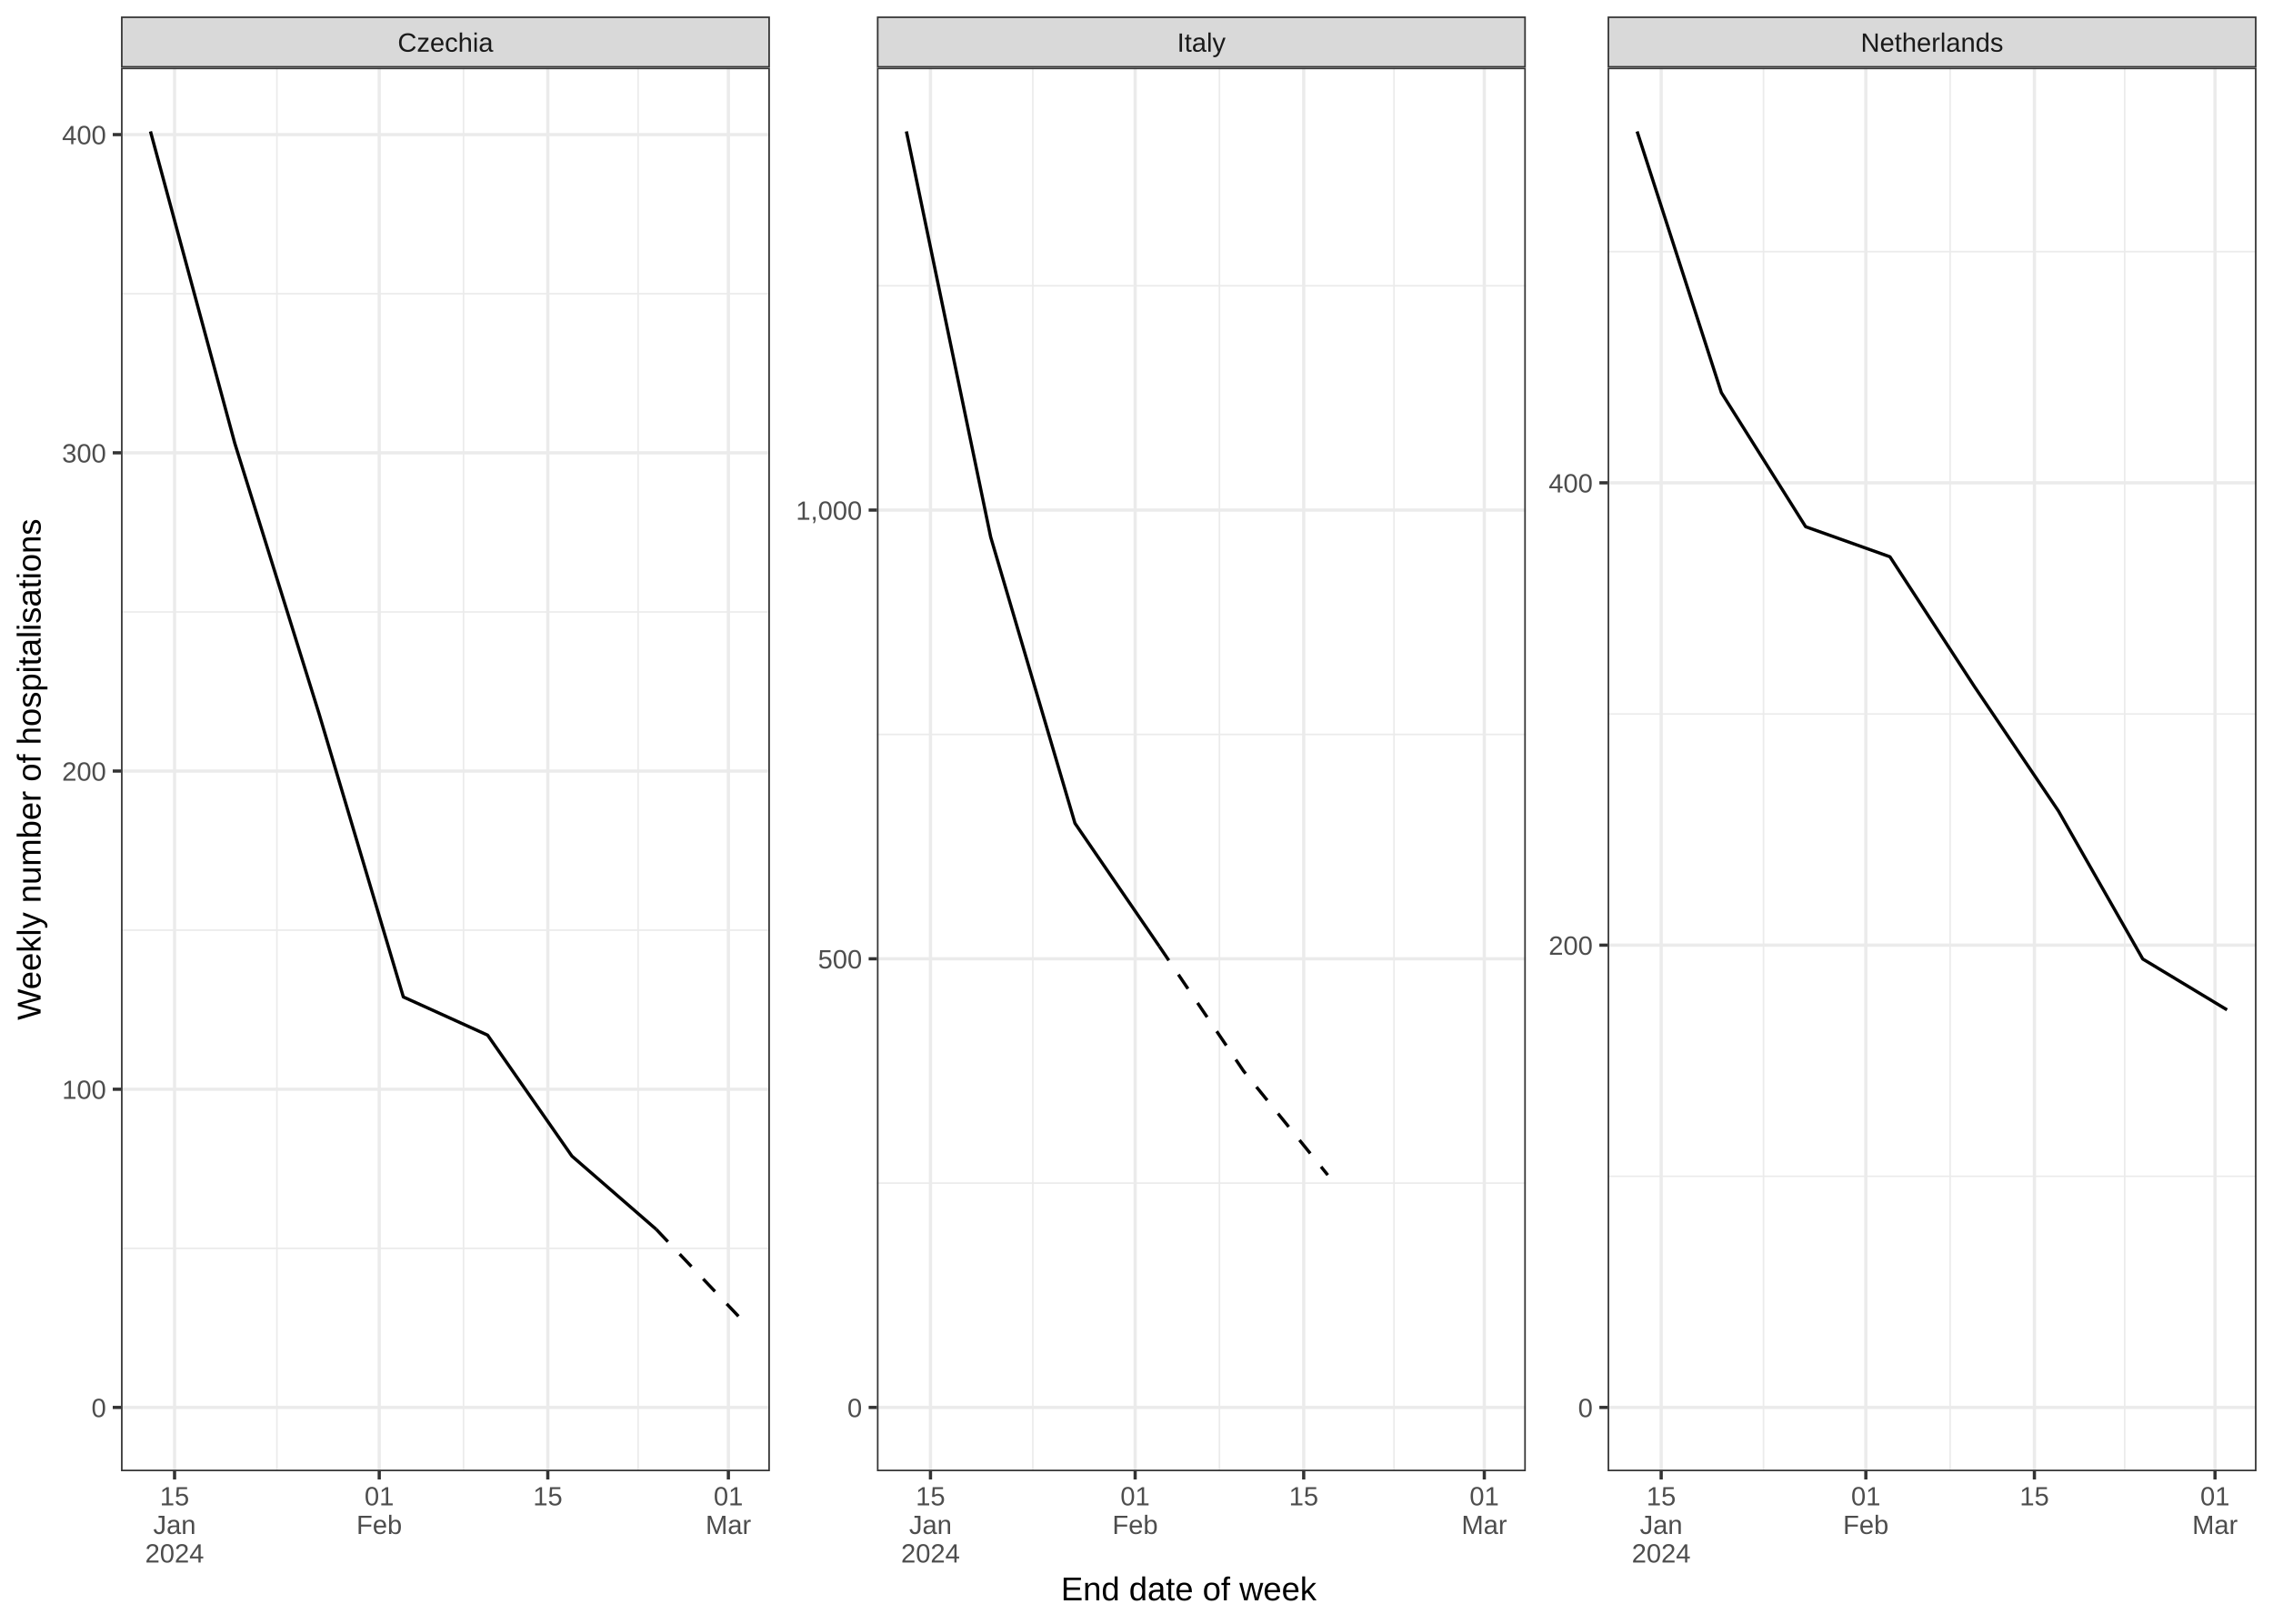
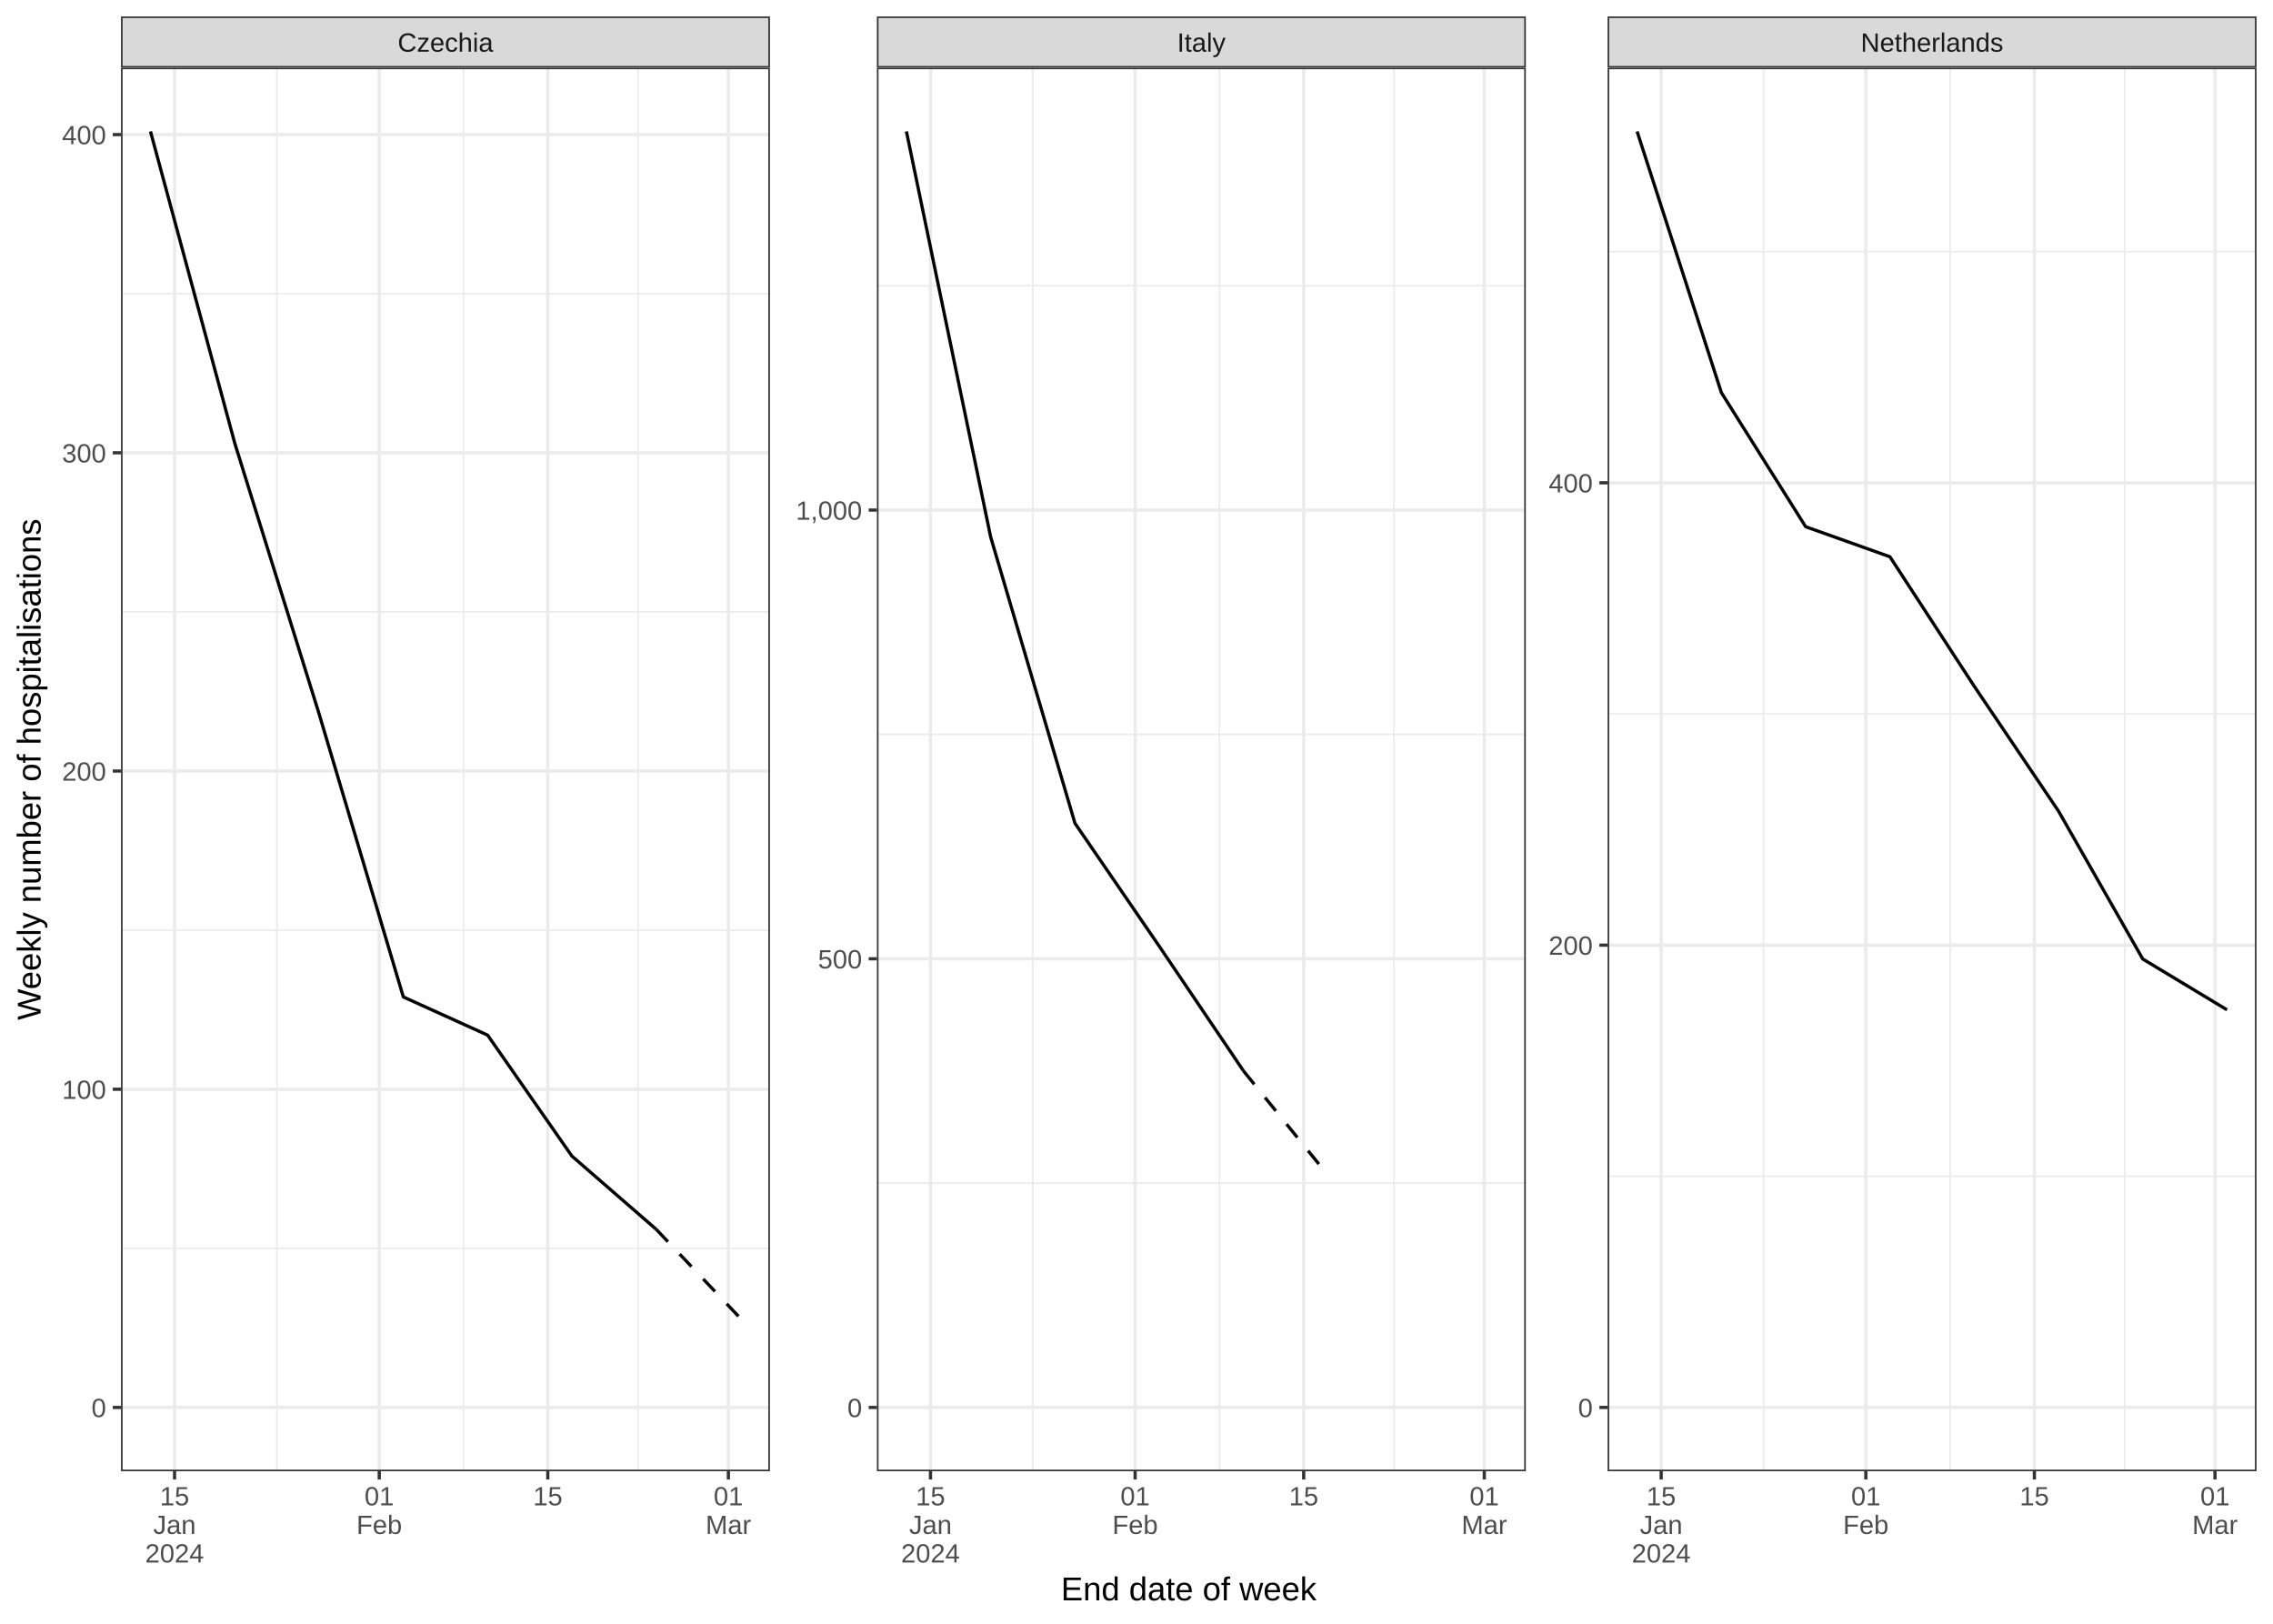
<svg xmlns="http://www.w3.org/2000/svg" class="svglite" width="756.00pt" height="540.00pt" viewBox="0 0 756.00 540.00">
  <defs>
    <style type="text/css">
    .svglite line, .svglite polyline, .svglite polygon, .svglite path, .svglite rect, .svglite circle {
      fill: none;
      stroke: #000000;
      stroke-linecap: round;
      stroke-linejoin: round;
      stroke-miterlimit: 10.00;
    }
    .svglite text {
      white-space: pre;
    }
  </style>
  </defs>
  <rect width="100%" height="100%" style="stroke: none; fill: #FFFFFF;" />
  <defs>
    <clipPath id="cpMC4wMHw3NTYuMDB8MC4wMHw1NDAuMDA=">
      <rect x="0.00" y="0.00" width="756.00" height="540.00" />
    </clipPath>
  </defs>
  <g clip-path="url(#cpMC4wMHw3NTYuMDB8MC4wMHw1NDAuMDA=)">
    <rect x="0.00" y="0.00" width="756.00" height="540.00" style="stroke-width: 1.07; stroke: #FFFFFF; fill: #FFFFFF;" />
  </g>
  <defs>
    <clipPath id="cpNDAuMjR8MjU2LjA4fDIyLjQ5fDQ4OS4yOQ==">
      <rect x="40.24" y="22.49" width="215.83" height="466.80" />
    </clipPath>
  </defs>
  <g clip-path="url(#cpNDAuMjR8MjU2LjA4fDIyLjQ5fDQ4OS4yOQ==)">
    <rect x="40.24" y="22.49" width="215.83" height="466.80" style="stroke-width: 1.07; stroke: none; fill: #FFFFFF;" />
    <polyline points="40.24,415.16 256.08,415.16 " style="stroke-width: 0.53; stroke: #EBEBEB; stroke-linecap: butt;" />
    <polyline points="40.24,309.33 256.08,309.33 " style="stroke-width: 0.53; stroke: #EBEBEB; stroke-linecap: butt;" />
    <polyline points="40.24,203.51 256.08,203.51 " style="stroke-width: 0.53; stroke: #EBEBEB; stroke-linecap: butt;" />
    <polyline points="40.24,97.68 256.08,97.68 " style="stroke-width: 0.53; stroke: #EBEBEB; stroke-linecap: butt;" />
    <polyline points="92.10,489.29 92.10,22.49 " style="stroke-width: 0.53; stroke: #EBEBEB; stroke-linecap: butt;" />
    <polyline points="154.17,489.29 154.17,22.49 " style="stroke-width: 0.53; stroke: #EBEBEB; stroke-linecap: butt;" />
    <polyline points="212.23,489.29 212.23,22.49 " style="stroke-width: 0.53; stroke: #EBEBEB; stroke-linecap: butt;" />
    <polyline points="40.24,468.07 256.08,468.07 " style="stroke-width: 1.07; stroke: #EBEBEB; stroke-linecap: butt;" />
    <polyline points="40.24,362.24 256.08,362.24 " style="stroke-width: 1.07; stroke: #EBEBEB; stroke-linecap: butt;" />
    <polyline points="40.24,256.42 256.08,256.42 " style="stroke-width: 1.07; stroke: #EBEBEB; stroke-linecap: butt;" />
    <polyline points="40.24,150.59 256.08,150.59 " style="stroke-width: 1.07; stroke: #EBEBEB; stroke-linecap: butt;" />
    <polyline points="40.24,44.77 256.08,44.77 " style="stroke-width: 1.07; stroke: #EBEBEB; stroke-linecap: butt;" />
    <polyline points="58.06,489.29 58.06,22.49 " style="stroke-width: 1.07; stroke: #EBEBEB; stroke-linecap: butt;" />
    <polyline points="126.14,489.29 126.14,22.49 " style="stroke-width: 1.07; stroke: #EBEBEB; stroke-linecap: butt;" />
    <polyline points="182.20,489.29 182.20,22.49 " style="stroke-width: 1.07; stroke: #EBEBEB; stroke-linecap: butt;" />
    <polyline points="242.26,489.29 242.26,22.49 " style="stroke-width: 1.07; stroke: #EBEBEB; stroke-linecap: butt;" />
    <polyline points="50.05,43.71 78.09,147.42 106.12,237.37 134.15,331.55 162.18,344.25 190.21,384.47 218.24,408.81 " style="stroke-width: 1.07; stroke-linecap: butt;" />
    <polyline points="218.24,408.81 246.27,438.44 " style="stroke-width: 1.07; stroke-dasharray: 5.69,5.69; stroke-linecap: butt;" />
    <rect x="40.24" y="22.49" width="215.83" height="466.80" style="stroke-width: 1.07; stroke: #333333;" />
  </g>
  <g clip-path="url(#cpMC4wMHw3NTYuMDB8MC4wMHw1NDAuMDA=)">
</g>
  <defs>
    <clipPath id="cpMjkxLjY2fDUwNy40OXwyMi40OXw0ODkuMjk=">
      <rect x="291.66" y="22.49" width="215.83" height="466.80" />
    </clipPath>
  </defs>
  <g clip-path="url(#cpMjkxLjY2fDUwNy40OXwyMi40OXw0ODkuMjk=)">
    <rect x="291.66" y="22.49" width="215.83" height="466.80" style="stroke-width: 1.07; stroke: none; fill: #FFFFFF;" />
    <polyline points="291.66,393.46 507.49,393.46 " style="stroke-width: 0.53; stroke: #EBEBEB; stroke-linecap: butt;" />
    <polyline points="291.66,244.25 507.49,244.25 " style="stroke-width: 0.53; stroke: #EBEBEB; stroke-linecap: butt;" />
    <polyline points="291.66,95.04 507.49,95.04 " style="stroke-width: 0.53; stroke: #EBEBEB; stroke-linecap: butt;" />
    <polyline points="343.52,489.29 343.52,22.49 " style="stroke-width: 0.53; stroke: #EBEBEB; stroke-linecap: butt;" />
    <polyline points="405.58,489.29 405.58,22.49 " style="stroke-width: 0.53; stroke: #EBEBEB; stroke-linecap: butt;" />
    <polyline points="463.65,489.29 463.65,22.49 " style="stroke-width: 0.53; stroke: #EBEBEB; stroke-linecap: butt;" />
    <polyline points="291.66,468.07 507.49,468.07 " style="stroke-width: 1.07; stroke: #EBEBEB; stroke-linecap: butt;" />
    <polyline points="291.66,318.86 507.49,318.86 " style="stroke-width: 1.07; stroke: #EBEBEB; stroke-linecap: butt;" />
    <polyline points="291.66,169.64 507.49,169.64 " style="stroke-width: 1.07; stroke: #EBEBEB; stroke-linecap: butt;" />
    <polyline points="309.48,489.29 309.48,22.49 " style="stroke-width: 1.07; stroke: #EBEBEB; stroke-linecap: butt;" />
    <polyline points="377.55,489.29 377.55,22.49 " style="stroke-width: 1.07; stroke: #EBEBEB; stroke-linecap: butt;" />
    <polyline points="433.61,489.29 433.61,22.49 " style="stroke-width: 1.07; stroke: #EBEBEB; stroke-linecap: butt;" />
    <polyline points="493.68,489.29 493.68,22.49 " style="stroke-width: 1.07; stroke: #EBEBEB; stroke-linecap: butt;" />
-     <polyline points="301.47,43.71 329.50,178.60 357.53,273.79 385.56,314.68 " style="stroke-width: 1.07; stroke-linecap: butt;" />
-     <polyline points="385.56,314.68 413.59,356.16 441.62,390.78 " style="stroke-width: 1.07; stroke-dasharray: 5.69,5.69; stroke-linecap: butt;" />
+     <polyline points="301.47,43.71 329.50,178.60 357.53,273.79 385.56,314.68 413.59,356.16 " style="stroke-width: 1.07; stroke-linecap: butt;" />
+     <polyline points="413.59,356.16 441.62,390.78 " style="stroke-width: 1.07; stroke-dasharray: 5.69,5.69; stroke-linecap: butt;" />
    <rect x="291.66" y="22.49" width="215.83" height="466.80" style="stroke-width: 1.07; stroke: #333333;" />
  </g>
  <g clip-path="url(#cpMC4wMHw3NTYuMDB8MC4wMHw1NDAuMDA=)">
</g>
  <defs>
    <clipPath id="cpNTM0LjY5fDc1MC41MnwyMi40OXw0ODkuMjk=">
      <rect x="534.69" y="22.49" width="215.83" height="466.80" />
    </clipPath>
  </defs>
  <g clip-path="url(#cpNTM0LjY5fDc1MC41MnwyMi40OXw0ODkuMjk=)">
    <rect x="534.69" y="22.49" width="215.83" height="466.80" style="stroke-width: 1.07; stroke: none; fill: #FFFFFF;" />
    <polyline points="534.69,391.19 750.52,391.19 " style="stroke-width: 0.53; stroke: #EBEBEB; stroke-linecap: butt;" />
    <polyline points="534.69,237.44 750.52,237.44 " style="stroke-width: 0.53; stroke: #EBEBEB; stroke-linecap: butt;" />
    <polyline points="534.69,83.68 750.52,83.68 " style="stroke-width: 0.53; stroke: #EBEBEB; stroke-linecap: butt;" />
    <polyline points="586.54,489.29 586.54,22.49 " style="stroke-width: 0.53; stroke: #EBEBEB; stroke-linecap: butt;" />
    <polyline points="648.61,489.29 648.61,22.49 " style="stroke-width: 0.53; stroke: #EBEBEB; stroke-linecap: butt;" />
    <polyline points="706.67,489.29 706.67,22.49 " style="stroke-width: 0.53; stroke: #EBEBEB; stroke-linecap: butt;" />
    <polyline points="534.69,468.07 750.52,468.07 " style="stroke-width: 1.07; stroke: #EBEBEB; stroke-linecap: butt;" />
    <polyline points="534.69,314.32 750.52,314.32 " style="stroke-width: 1.07; stroke: #EBEBEB; stroke-linecap: butt;" />
    <polyline points="534.69,160.56 750.52,160.56 " style="stroke-width: 1.07; stroke: #EBEBEB; stroke-linecap: butt;" />
    <polyline points="552.51,489.29 552.51,22.49 " style="stroke-width: 1.07; stroke: #EBEBEB; stroke-linecap: butt;" />
    <polyline points="620.58,489.29 620.58,22.49 " style="stroke-width: 1.07; stroke: #EBEBEB; stroke-linecap: butt;" />
    <polyline points="676.64,489.29 676.64,22.49 " style="stroke-width: 1.07; stroke: #EBEBEB; stroke-linecap: butt;" />
    <polyline points="736.71,489.29 736.71,22.49 " style="stroke-width: 1.07; stroke: #EBEBEB; stroke-linecap: butt;" />
    <polyline points="544.50,43.71 572.53,130.58 600.56,175.17 628.59,185.16 656.62,228.21 684.65,269.73 712.68,318.93 740.71,335.84 " style="stroke-width: 1.07; stroke-linecap: butt;" />
    <rect x="534.69" y="22.49" width="215.83" height="466.80" style="stroke-width: 1.07; stroke: #333333;" />
  </g>
  <g clip-path="url(#cpMC4wMHw3NTYuMDB8MC4wMHw1NDAuMDA=)">
</g>
  <defs>
    <clipPath id="cpNDAuMjR8MjU2LjA4fDUuNDh8MjIuNDk=">
      <rect x="40.24" y="5.48" width="215.83" height="17.01" />
    </clipPath>
  </defs>
  <g clip-path="url(#cpNDAuMjR8MjU2LjA4fDUuNDh8MjIuNDk=)">
    <rect x="40.24" y="5.48" width="215.83" height="17.01" style="stroke-width: 1.07; stroke: #333333; fill: #D9D9D9;" />
    <text x="148.16" y="17.19" text-anchor="middle" style="font-size: 8.80px;fill: #1A1A1A; font-family: &quot;Liberation Sans&quot;;" textLength="34.42px" lengthAdjust="spacingAndGlyphs">Czechia</text>
  </g>
  <g clip-path="url(#cpMC4wMHw3NTYuMDB8MC4wMHw1NDAuMDA=)">
</g>
  <defs>
    <clipPath id="cpMjkxLjY2fDUwNy40OXw1LjQ4fDIyLjQ5">
      <rect x="291.66" y="5.48" width="215.83" height="17.01" />
    </clipPath>
  </defs>
  <g clip-path="url(#cpMjkxLjY2fDUwNy40OXw1LjQ4fDIyLjQ5)">
    <rect x="291.66" y="5.48" width="215.83" height="17.01" style="stroke-width: 1.07; stroke: #333333; fill: #D9D9D9;" />
    <text x="399.58" y="17.19" text-anchor="middle" style="font-size: 8.80px;fill: #1A1A1A; font-family: &quot;Liberation Sans&quot;;" textLength="19.09px" lengthAdjust="spacingAndGlyphs">Italy</text>
  </g>
  <g clip-path="url(#cpMC4wMHw3NTYuMDB8MC4wMHw1NDAuMDA=)">
</g>
  <defs>
    <clipPath id="cpNTM0LjY5fDc1MC41Mnw1LjQ4fDIyLjQ5">
      <rect x="534.69" y="5.48" width="215.83" height="17.01" />
    </clipPath>
  </defs>
  <g clip-path="url(#cpNTM0LjY5fDc1MC41Mnw1LjQ4fDIyLjQ5)">
    <rect x="534.69" y="5.48" width="215.83" height="17.01" style="stroke-width: 1.07; stroke: #333333; fill: #D9D9D9;" />
    <text x="642.60" y="17.19" text-anchor="middle" style="font-size: 8.80px;fill: #1A1A1A; font-family: &quot;Liberation Sans&quot;;" textLength="53.63px" lengthAdjust="spacingAndGlyphs">Netherlands</text>
  </g>
  <g clip-path="url(#cpMC4wMHw3NTYuMDB8MC4wMHw1NDAuMDA=)">
    <polyline points="58.06,492.03 58.06,489.29 " style="stroke-width: 1.07; stroke: #333333; stroke-linecap: butt;" />
    <polyline points="126.14,492.03 126.14,489.29 " style="stroke-width: 1.07; stroke: #333333; stroke-linecap: butt;" />
    <polyline points="182.20,492.03 182.20,489.29 " style="stroke-width: 1.07; stroke: #333333; stroke-linecap: butt;" />
    <polyline points="242.26,492.03 242.26,489.29 " style="stroke-width: 1.07; stroke: #333333; stroke-linecap: butt;" />
    <text x="58.06" y="500.63" text-anchor="middle" style="font-size: 8.80px;fill: #4D4D4D; font-family: &quot;Liberation Sans&quot;;" textLength="11.19px" lengthAdjust="spacingAndGlyphs">15</text>
    <text x="58.06" y="510.14" text-anchor="middle" style="font-size: 8.80px;fill: #4D4D4D; font-family: &quot;Liberation Sans&quot;;" textLength="13.56px" lengthAdjust="spacingAndGlyphs">Jan</text>
    <text x="58.06" y="519.64" text-anchor="middle" style="font-size: 8.80px;fill: #4D4D4D; font-family: &quot;Liberation Sans&quot;;" textLength="22.38px" lengthAdjust="spacingAndGlyphs">2024</text>
    <text x="126.14" y="500.63" text-anchor="middle" style="font-size: 8.80px;fill: #4D4D4D; font-family: &quot;Liberation Sans&quot;;" textLength="11.19px" lengthAdjust="spacingAndGlyphs">01</text>
    <text x="126.14" y="510.14" text-anchor="middle" style="font-size: 8.80px;fill: #4D4D4D; font-family: &quot;Liberation Sans&quot;;" textLength="15.58px" lengthAdjust="spacingAndGlyphs">Feb</text>
    <text x="182.20" y="500.63" text-anchor="middle" style="font-size: 8.80px;fill: #4D4D4D; font-family: &quot;Liberation Sans&quot;;" textLength="11.19px" lengthAdjust="spacingAndGlyphs">15</text>
    <text x="242.26" y="500.63" text-anchor="middle" style="font-size: 8.80px;fill: #4D4D4D; font-family: &quot;Liberation Sans&quot;;" textLength="11.19px" lengthAdjust="spacingAndGlyphs">01</text>
    <text x="242.26" y="510.14" text-anchor="middle" style="font-size: 8.80px;fill: #4D4D4D; font-family: &quot;Liberation Sans&quot;;" textLength="16.60px" lengthAdjust="spacingAndGlyphs">Mar</text>
    <polyline points="309.48,492.03 309.48,489.29 " style="stroke-width: 1.07; stroke: #333333; stroke-linecap: butt;" />
    <polyline points="377.55,492.03 377.55,489.29 " style="stroke-width: 1.07; stroke: #333333; stroke-linecap: butt;" />
    <polyline points="433.61,492.03 433.61,489.29 " style="stroke-width: 1.07; stroke: #333333; stroke-linecap: butt;" />
    <polyline points="493.68,492.03 493.68,489.29 " style="stroke-width: 1.07; stroke: #333333; stroke-linecap: butt;" />
    <text x="309.48" y="500.63" text-anchor="middle" style="font-size: 8.80px;fill: #4D4D4D; font-family: &quot;Liberation Sans&quot;;" textLength="11.19px" lengthAdjust="spacingAndGlyphs">15</text>
    <text x="309.48" y="510.14" text-anchor="middle" style="font-size: 8.80px;fill: #4D4D4D; font-family: &quot;Liberation Sans&quot;;" textLength="13.56px" lengthAdjust="spacingAndGlyphs">Jan</text>
    <text x="309.48" y="519.64" text-anchor="middle" style="font-size: 8.80px;fill: #4D4D4D; font-family: &quot;Liberation Sans&quot;;" textLength="22.38px" lengthAdjust="spacingAndGlyphs">2024</text>
    <text x="377.55" y="500.63" text-anchor="middle" style="font-size: 8.80px;fill: #4D4D4D; font-family: &quot;Liberation Sans&quot;;" textLength="11.19px" lengthAdjust="spacingAndGlyphs">01</text>
    <text x="377.55" y="510.14" text-anchor="middle" style="font-size: 8.80px;fill: #4D4D4D; font-family: &quot;Liberation Sans&quot;;" textLength="15.58px" lengthAdjust="spacingAndGlyphs">Feb</text>
    <text x="433.61" y="500.63" text-anchor="middle" style="font-size: 8.80px;fill: #4D4D4D; font-family: &quot;Liberation Sans&quot;;" textLength="11.19px" lengthAdjust="spacingAndGlyphs">15</text>
    <text x="493.68" y="500.63" text-anchor="middle" style="font-size: 8.80px;fill: #4D4D4D; font-family: &quot;Liberation Sans&quot;;" textLength="11.19px" lengthAdjust="spacingAndGlyphs">01</text>
    <text x="493.68" y="510.14" text-anchor="middle" style="font-size: 8.80px;fill: #4D4D4D; font-family: &quot;Liberation Sans&quot;;" textLength="16.60px" lengthAdjust="spacingAndGlyphs">Mar</text>
    <polyline points="552.51,492.03 552.51,489.29 " style="stroke-width: 1.07; stroke: #333333; stroke-linecap: butt;" />
    <polyline points="620.58,492.03 620.58,489.29 " style="stroke-width: 1.07; stroke: #333333; stroke-linecap: butt;" />
    <polyline points="676.64,492.03 676.64,489.29 " style="stroke-width: 1.07; stroke: #333333; stroke-linecap: butt;" />
    <polyline points="736.71,492.03 736.71,489.29 " style="stroke-width: 1.07; stroke: #333333; stroke-linecap: butt;" />
    <text x="552.51" y="500.63" text-anchor="middle" style="font-size: 8.80px;fill: #4D4D4D; font-family: &quot;Liberation Sans&quot;;" textLength="11.19px" lengthAdjust="spacingAndGlyphs">15</text>
    <text x="552.51" y="510.14" text-anchor="middle" style="font-size: 8.80px;fill: #4D4D4D; font-family: &quot;Liberation Sans&quot;;" textLength="13.56px" lengthAdjust="spacingAndGlyphs">Jan</text>
    <text x="552.51" y="519.64" text-anchor="middle" style="font-size: 8.80px;fill: #4D4D4D; font-family: &quot;Liberation Sans&quot;;" textLength="22.38px" lengthAdjust="spacingAndGlyphs">2024</text>
    <text x="620.58" y="500.63" text-anchor="middle" style="font-size: 8.80px;fill: #4D4D4D; font-family: &quot;Liberation Sans&quot;;" textLength="11.19px" lengthAdjust="spacingAndGlyphs">01</text>
    <text x="620.58" y="510.14" text-anchor="middle" style="font-size: 8.80px;fill: #4D4D4D; font-family: &quot;Liberation Sans&quot;;" textLength="15.58px" lengthAdjust="spacingAndGlyphs">Feb</text>
    <text x="676.64" y="500.63" text-anchor="middle" style="font-size: 8.80px;fill: #4D4D4D; font-family: &quot;Liberation Sans&quot;;" textLength="11.19px" lengthAdjust="spacingAndGlyphs">15</text>
    <text x="736.71" y="500.63" text-anchor="middle" style="font-size: 8.80px;fill: #4D4D4D; font-family: &quot;Liberation Sans&quot;;" textLength="11.19px" lengthAdjust="spacingAndGlyphs">01</text>
    <text x="736.71" y="510.14" text-anchor="middle" style="font-size: 8.80px;fill: #4D4D4D; font-family: &quot;Liberation Sans&quot;;" textLength="16.60px" lengthAdjust="spacingAndGlyphs">Mar</text>
    <text x="529.76" y="471.28" text-anchor="end" style="font-size: 8.80px;fill: #4D4D4D; font-family: &quot;Liberation Sans&quot;;" textLength="5.59px" lengthAdjust="spacingAndGlyphs">0</text>
    <text x="529.76" y="317.52" text-anchor="end" style="font-size: 8.80px;fill: #4D4D4D; font-family: &quot;Liberation Sans&quot;;" textLength="16.78px" lengthAdjust="spacingAndGlyphs">200</text>
    <text x="529.76" y="163.77" text-anchor="end" style="font-size: 8.80px;fill: #4D4D4D; font-family: &quot;Liberation Sans&quot;;" textLength="16.78px" lengthAdjust="spacingAndGlyphs">400</text>
    <polyline points="531.95,468.07 534.69,468.07 " style="stroke-width: 1.07; stroke: #333333; stroke-linecap: butt;" />
    <polyline points="531.95,314.32 534.69,314.32 " style="stroke-width: 1.07; stroke: #333333; stroke-linecap: butt;" />
    <polyline points="531.95,160.56 534.69,160.56 " style="stroke-width: 1.07; stroke: #333333; stroke-linecap: butt;" />
    <text x="286.73" y="471.28" text-anchor="end" style="font-size: 8.80px;fill: #4D4D4D; font-family: &quot;Liberation Sans&quot;;" textLength="5.59px" lengthAdjust="spacingAndGlyphs">0</text>
    <text x="286.73" y="322.06" text-anchor="end" style="font-size: 8.80px;fill: #4D4D4D; font-family: &quot;Liberation Sans&quot;;" textLength="16.78px" lengthAdjust="spacingAndGlyphs">500</text>
    <text x="286.73" y="172.85" text-anchor="end" style="font-size: 8.80px;fill: #4D4D4D; font-family: &quot;Liberation Sans&quot;;" textLength="25.17px" lengthAdjust="spacingAndGlyphs">1,000</text>
    <polyline points="288.92,468.07 291.66,468.07 " style="stroke-width: 1.07; stroke: #333333; stroke-linecap: butt;" />
    <polyline points="288.92,318.86 291.66,318.86 " style="stroke-width: 1.07; stroke: #333333; stroke-linecap: butt;" />
    <polyline points="288.92,169.64 291.66,169.64 " style="stroke-width: 1.07; stroke: #333333; stroke-linecap: butt;" />
    <text x="35.31" y="471.28" text-anchor="end" style="font-size: 8.80px;fill: #4D4D4D; font-family: &quot;Liberation Sans&quot;;" textLength="5.59px" lengthAdjust="spacingAndGlyphs">0</text>
    <text x="35.31" y="365.45" text-anchor="end" style="font-size: 8.80px;fill: #4D4D4D; font-family: &quot;Liberation Sans&quot;;" textLength="16.78px" lengthAdjust="spacingAndGlyphs">100</text>
    <text x="35.31" y="259.63" text-anchor="end" style="font-size: 8.80px;fill: #4D4D4D; font-family: &quot;Liberation Sans&quot;;" textLength="16.78px" lengthAdjust="spacingAndGlyphs">200</text>
    <text x="35.31" y="153.80" text-anchor="end" style="font-size: 8.80px;fill: #4D4D4D; font-family: &quot;Liberation Sans&quot;;" textLength="16.78px" lengthAdjust="spacingAndGlyphs">300</text>
    <text x="35.31" y="47.97" text-anchor="end" style="font-size: 8.80px;fill: #4D4D4D; font-family: &quot;Liberation Sans&quot;;" textLength="16.78px" lengthAdjust="spacingAndGlyphs">400</text>
    <polyline points="37.50,468.07 40.24,468.07 " style="stroke-width: 1.07; stroke: #333333; stroke-linecap: butt;" />
    <polyline points="37.50,362.24 40.24,362.24 " style="stroke-width: 1.07; stroke: #333333; stroke-linecap: butt;" />
    <polyline points="37.50,256.42 40.24,256.42 " style="stroke-width: 1.07; stroke: #333333; stroke-linecap: butt;" />
    <polyline points="37.50,150.59 40.24,150.59 " style="stroke-width: 1.07; stroke: #333333; stroke-linecap: butt;" />
    <polyline points="37.50,44.77 40.24,44.77 " style="stroke-width: 1.07; stroke: #333333; stroke-linecap: butt;" />
    <text x="395.38" y="532.23" text-anchor="middle" style="font-size: 11.00px; font-family: &quot;Liberation Sans&quot;;" textLength="95.72px" lengthAdjust="spacingAndGlyphs">End date of week</text>
    <text transform="translate(13.50,255.89) rotate(-90)" text-anchor="middle" style="font-size: 11.00px; font-family: &quot;Liberation Sans&quot;;" textLength="189.66px" lengthAdjust="spacingAndGlyphs">Weekly number of hospitalisations</text>
  </g>
</svg>
